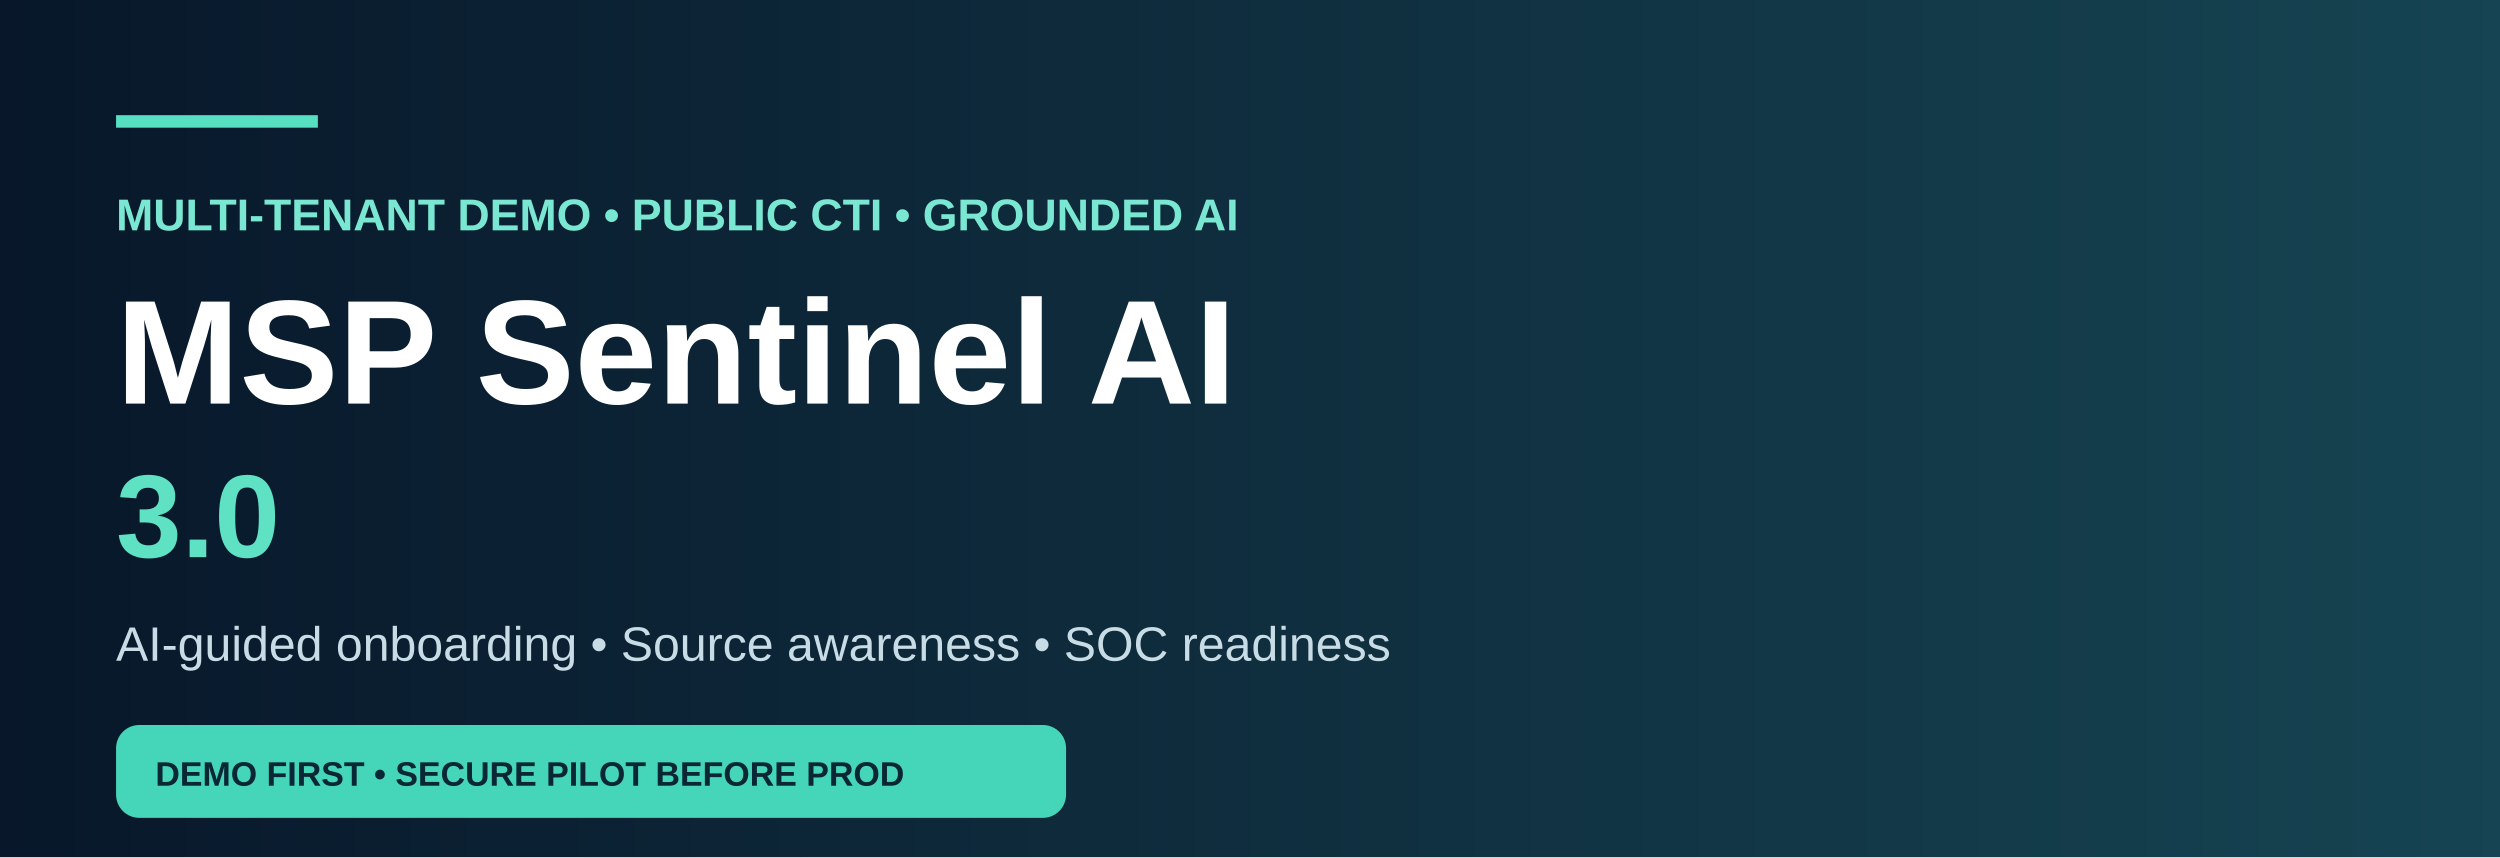
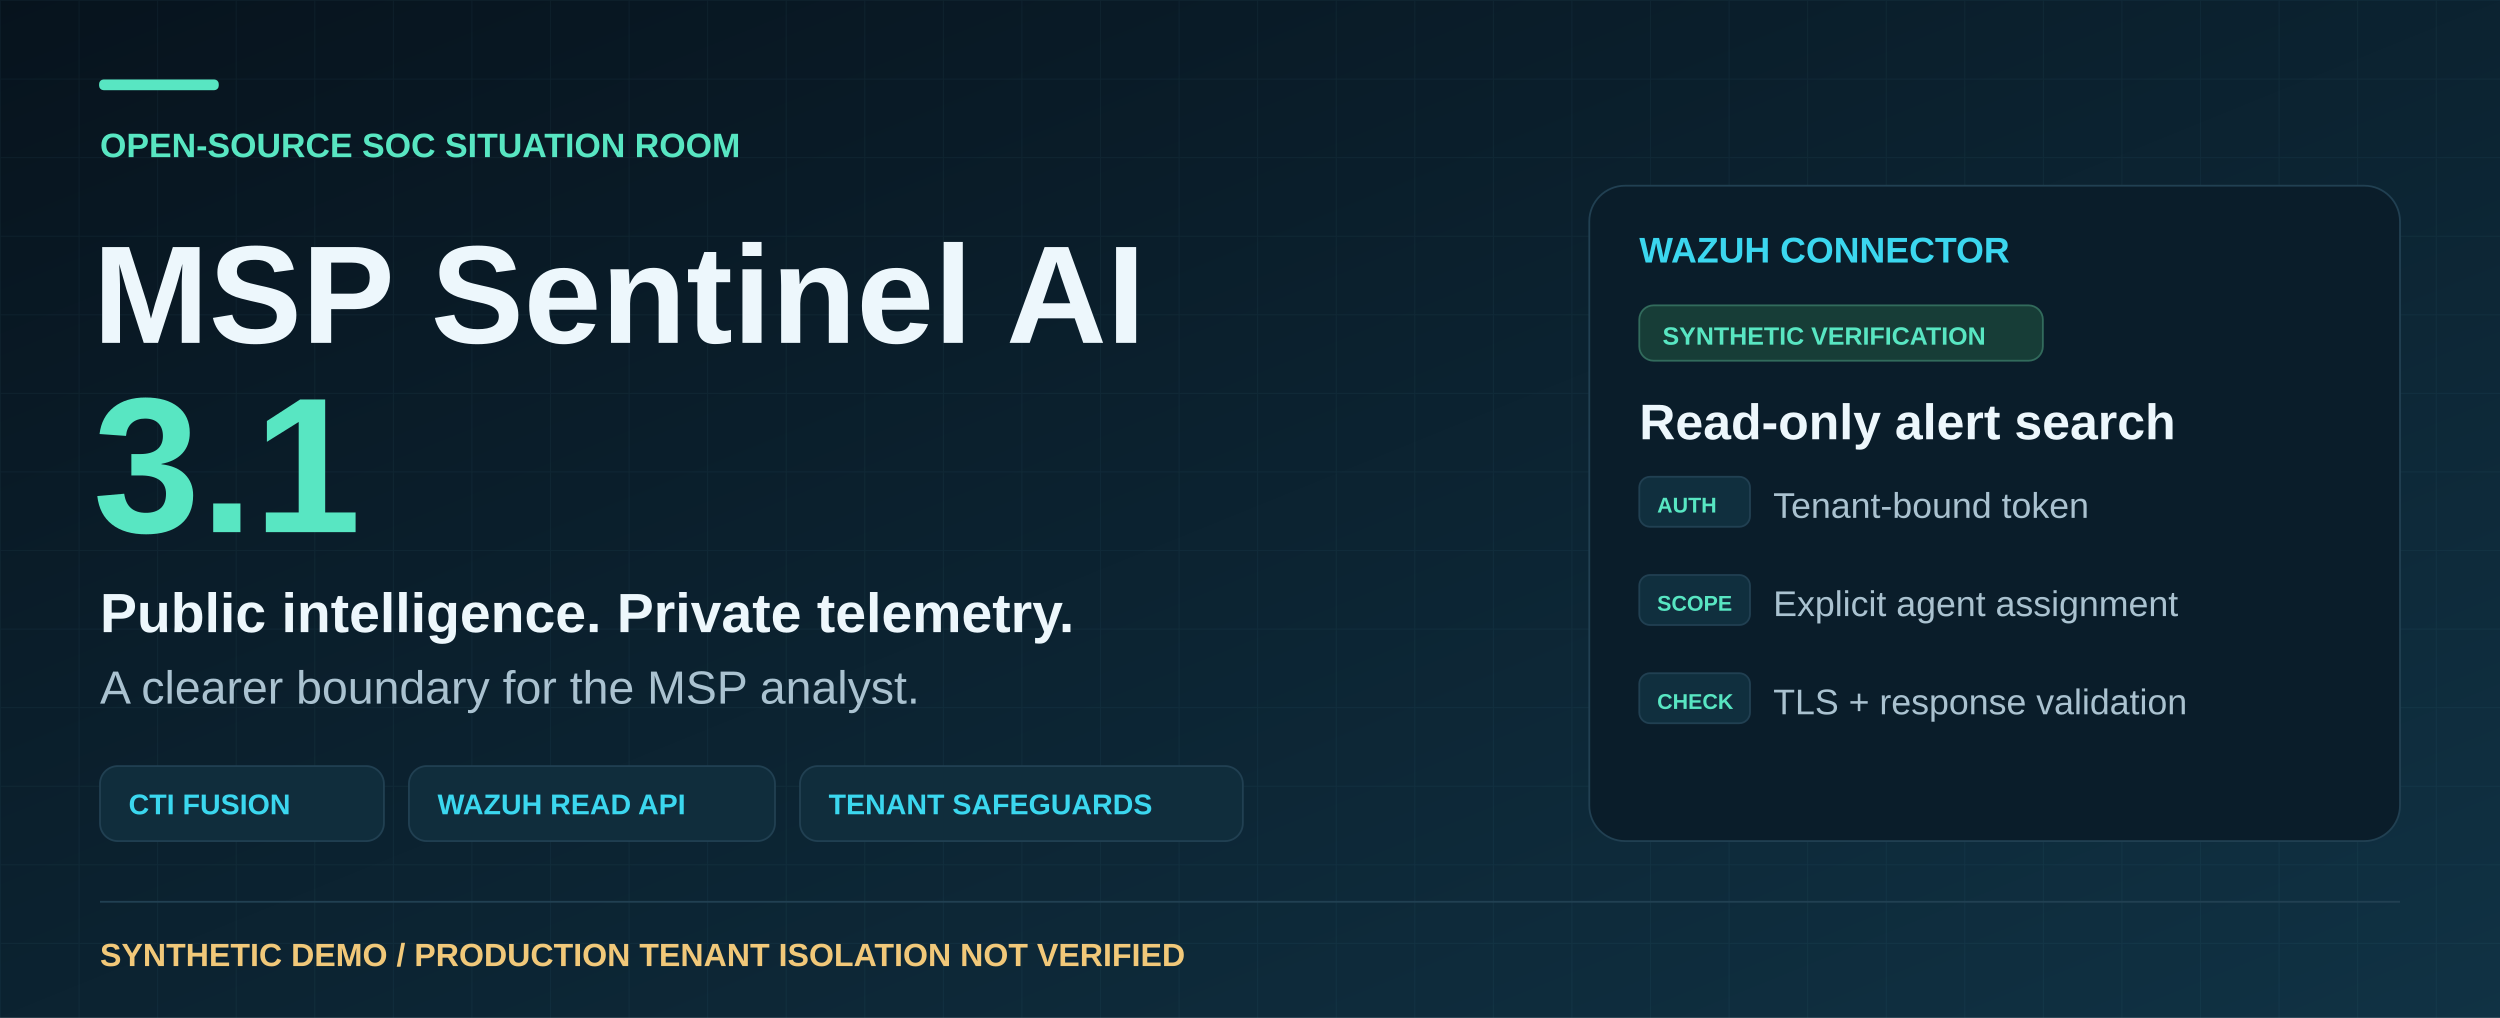
- <svg xmlns="http://www.w3.org/2000/svg" width="1400" height="480" viewBox="0 0 1400 480">
+ <svg xmlns="http://www.w3.org/2000/svg" width="1400" height="570" viewBox="0 0 1400 570" role="img" aria-labelledby="title desc">
  <defs>
-     <linearGradient id="g">
-       <stop stop-color="#08172a" />
-       <stop offset="1" stop-color="#164452" />
+     <linearGradient id="bg" x2="1" y2="1">
+       <stop stop-color="#07131d" />
+       <stop offset="1" stop-color="#103244" />
    </linearGradient>
+     <pattern id="grid" width="44" height="44" patternUnits="userSpaceOnUse">
+       <path d="M44 0H0V44" fill="none" stroke="#79bed3" stroke-opacity=".055" />
+     </pattern>
+     <marker id="arrow" markerWidth="8" markerHeight="8" refX="6" refY="3" orient="auto">
+       <path d="M0 0L6 3L0 6" fill="none" stroke="#58e6c2" stroke-width="1.4" />
+     </marker>
  </defs>
-   <rect width="1400" height="480" fill="url(#g)" />
-   <path d="M65 68h113" stroke="#56dfc1" stroke-width="7" />
-   <text x="65" y="129" font-family="Arial" font-size="25" font-weight="bold" fill="#79e7d1">MULTI-TENANT DEMO • PUBLIC CTI • GROUNDED AI</text>
-   <text x="65" y="226" font-family="Arial" font-size="83" font-weight="bold" fill="#fff">MSP Sentinel AI</text>
-   <text x="65" y="312" font-family="Arial" font-size="66" font-weight="bold" fill="#5fe1c4">3.0</text>
-   <text x="65" y="370" font-family="Arial" font-size="27" fill="#c8dce6">AI-guided onboarding • Source awareness • SOC readiness</text>
-   <rect x="65" y="406" width="532" height="52" rx="13" fill="#45d5b8" />
-   <text x="87" y="440" font-family="Arial" font-size="19" font-weight="bold" fill="#092735">DEMO FIRST • SECURE PILOT BEFORE PROD</text>
+   <rect width="1400" height="570" fill="url(#bg)" />
+   <rect width="1400" height="570" fill="url(#grid)" />
+   <g font-family="Arial, Helvetica, sans-serif">
+     <rect x="56" y="45" width="66" height="5" rx="2" fill="#58e6c2" stroke="#58e6c2" />
+     <text x="56" y="88" font-size="19" fill="#58e6c2" font-weight="700">OPEN-SOURCE SOC SITUATION ROOM</text>
+     <text x="52" y="192" font-size="78" fill="#edf7fc" font-weight="700">MSP Sentinel AI</text>
+     <text x="52" y="298" font-size="108" fill="#58e6c2" font-weight="700">3.1</text>
+     <text x="56" y="354" font-size="31" fill="#edf7fc" font-weight="700">Public intelligence. Private telemetry.</text>
+     <text x="56" y="394" font-size="26" fill="#aac2d0" font-weight="400">A clearer boundary for the MSP analyst.</text>
+     <rect x="56" y="429" width="159" height="42" rx="10" fill="#102d3c" stroke="#214052" />
+     <text x="72" y="456" font-size="16" fill="#3bd7ef" font-weight="700">CTI FUSION</text>
+     <rect x="229" y="429" width="205" height="42" rx="10" fill="#102d3c" stroke="#214052" />
+     <text x="245" y="456" font-size="16" fill="#3bd7ef" font-weight="700">WAZUH READ API</text>
+     <rect x="448" y="429" width="248" height="42" rx="10" fill="#102d3c" stroke="#214052" />
+     <text x="464" y="456" font-size="16" fill="#3bd7ef" font-weight="700">TENANT SAFEGUARDS</text>
+     <rect x="890" y="104" width="454" height="367" rx="20" fill="#0a1d2a" stroke="#214052" />
+     <text x="918" y="147" font-size="20" fill="#3bd7ef" font-weight="700">WAZUH CONNECTOR</text>
+     <rect x="918" y="171" width="226" height="31" rx="8" fill="#173d37" stroke="#326b5c" />
+     <text x="931" y="193" font-size="14" fill="#58e6c2" font-weight="700">SYNTHETIC VERIFICATION</text>
+     <text x="918" y="246" font-size="28" fill="#edf7fc" font-weight="700">Read-only alert search</text>
+     <rect x="918" y="267" width="62" height="28" rx="6" fill="#102f3e" stroke="#214052" />
+     <text x="928" y="287" font-size="12" fill="#58e6c2" font-weight="700">AUTH</text>
+     <text x="993" y="290" font-size="20" fill="#aac2d0" font-weight="400">Tenant-bound token</text>
+     <rect x="918" y="322" width="62" height="28" rx="6" fill="#102f3e" stroke="#214052" />
+     <text x="928" y="342" font-size="12" fill="#58e6c2" font-weight="700">SCOPE</text>
+     <text x="993" y="345" font-size="20" fill="#aac2d0" font-weight="400">Explicit agent assignment</text>
+     <rect x="918" y="377" width="62" height="28" rx="6" fill="#102f3e" stroke="#214052" />
+     <text x="928" y="397" font-size="12" fill="#58e6c2" font-weight="700">CHECK</text>
+     <text x="993" y="400" font-size="20" fill="#aac2d0" font-weight="400">TLS + response validation</text>
+     <path d="M56 505H1344" stroke="#214052" />
+     <text x="56" y="541" font-size="18" fill="#f1c879" font-weight="700">SYNTHETIC DEMO  /  PRODUCTION TENANT ISOLATION NOT VERIFIED</text>
+   </g>
</svg>
